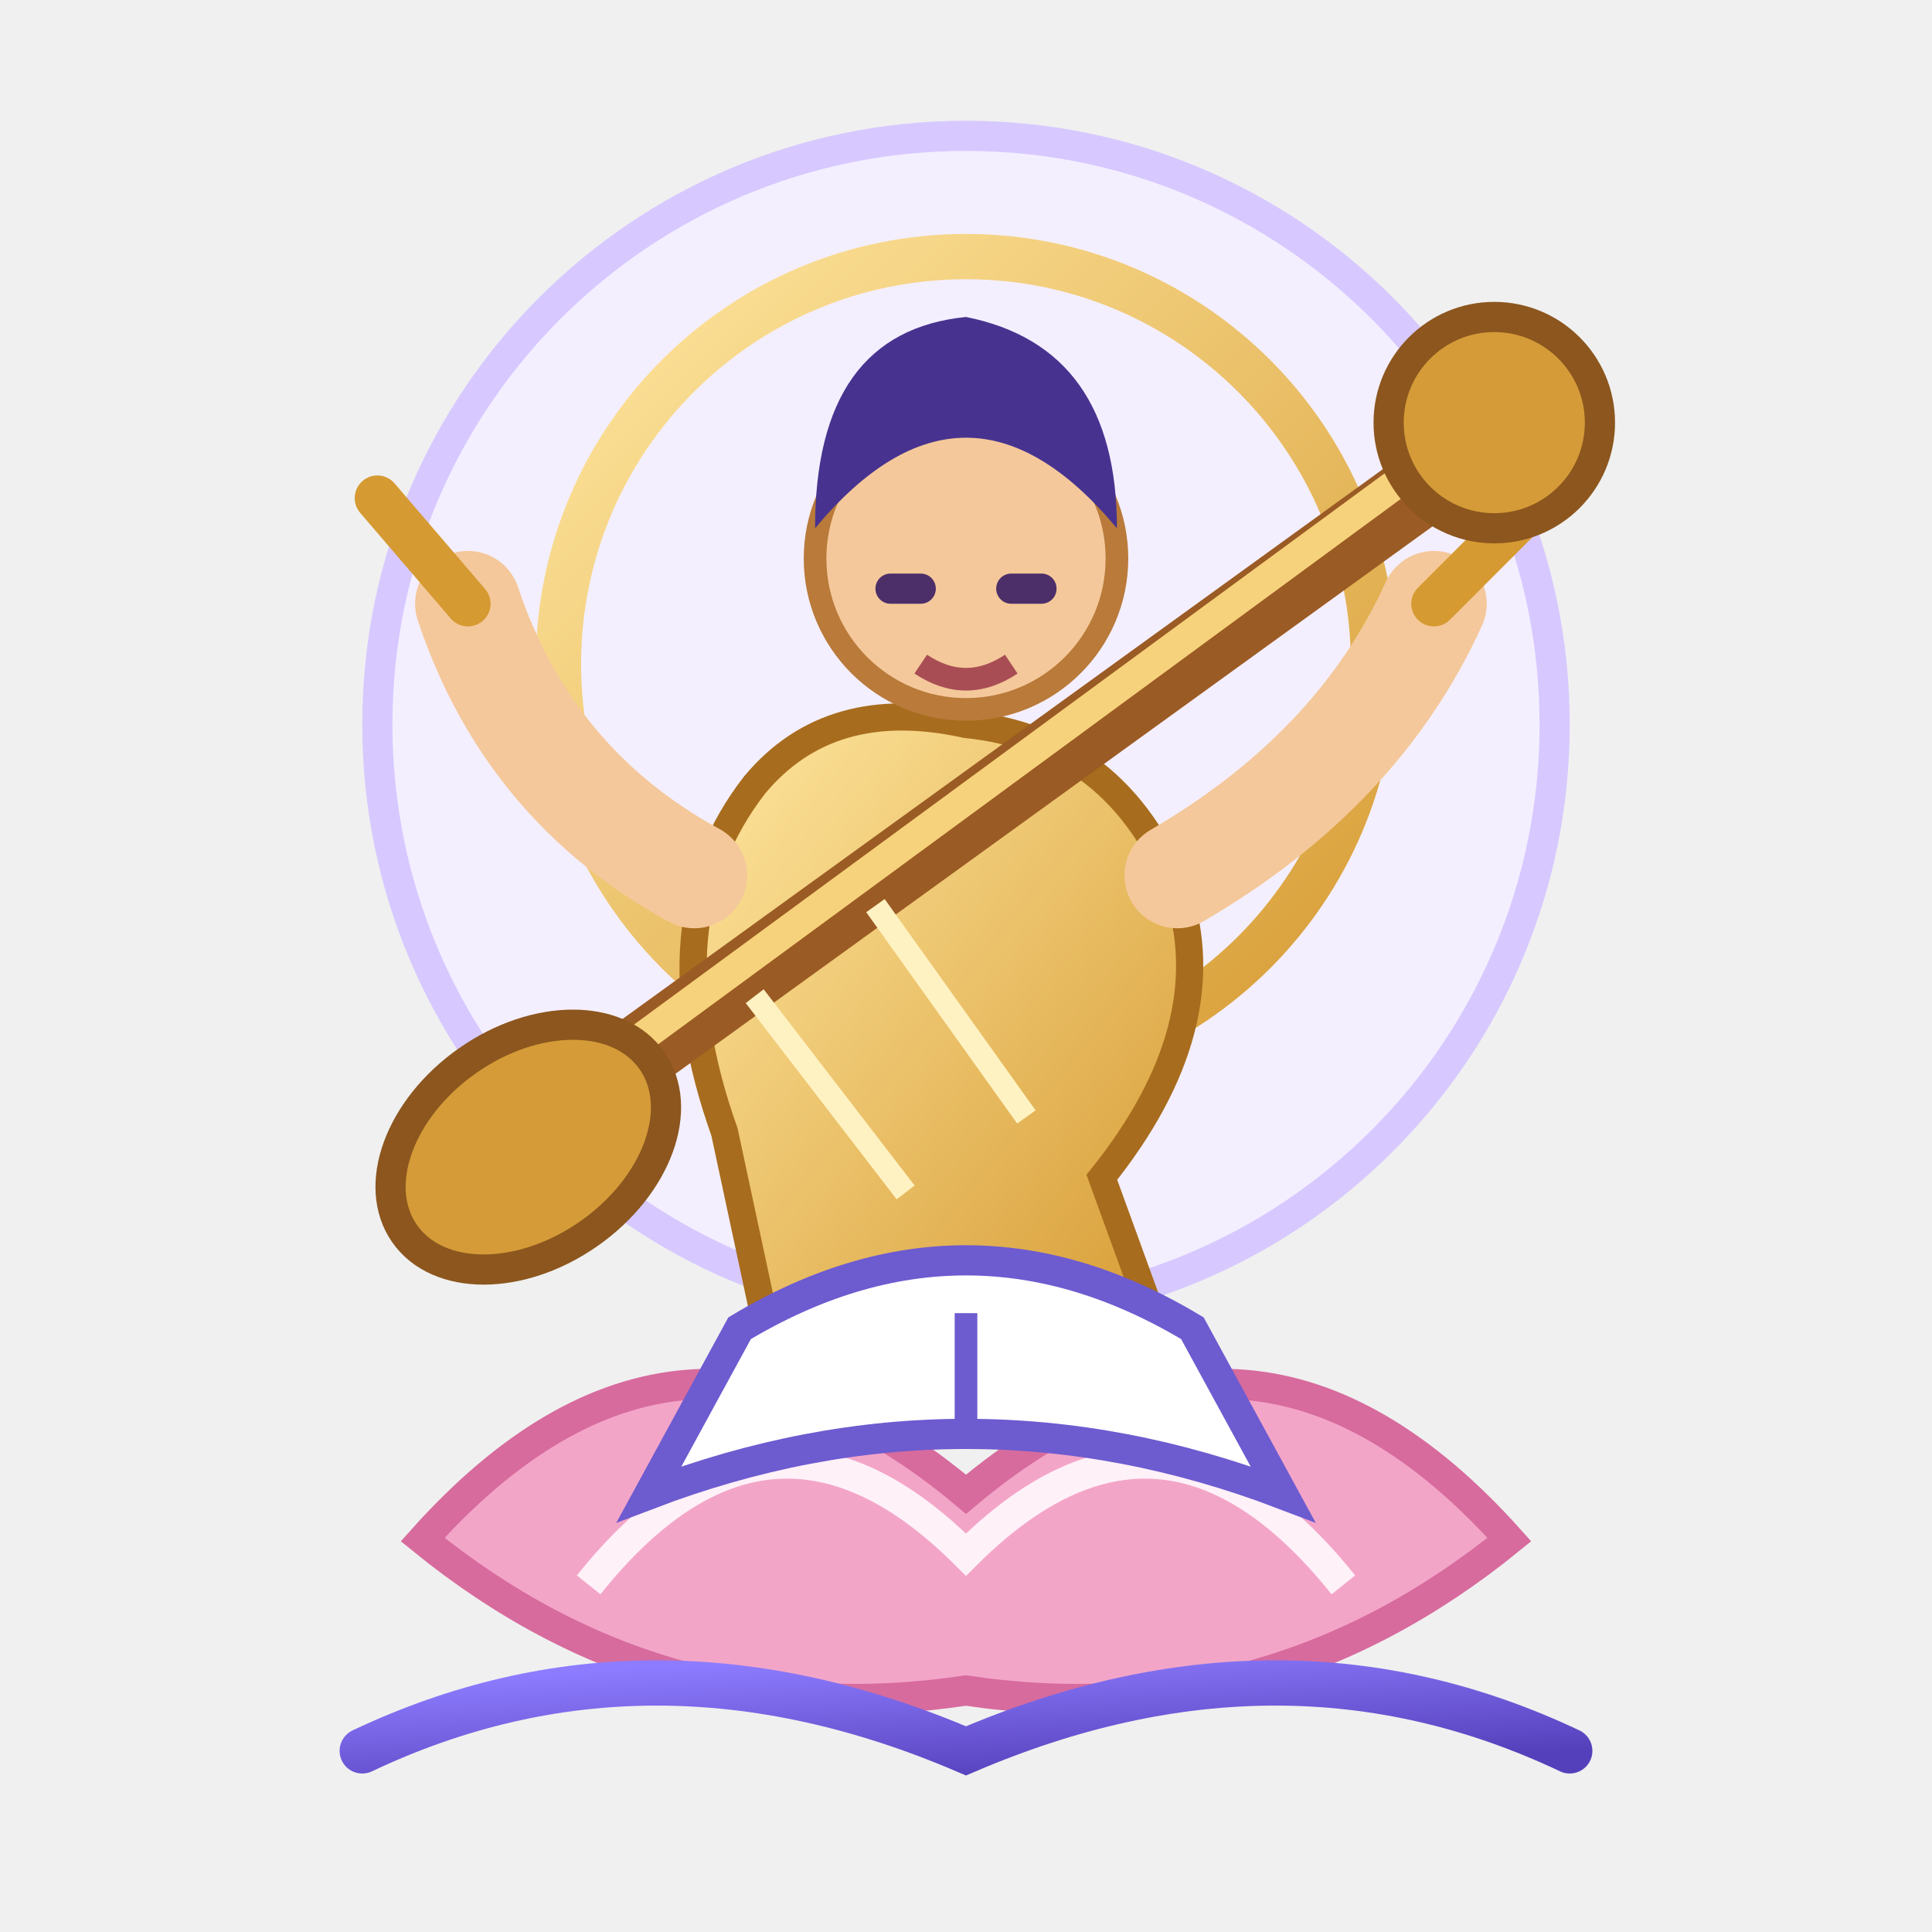
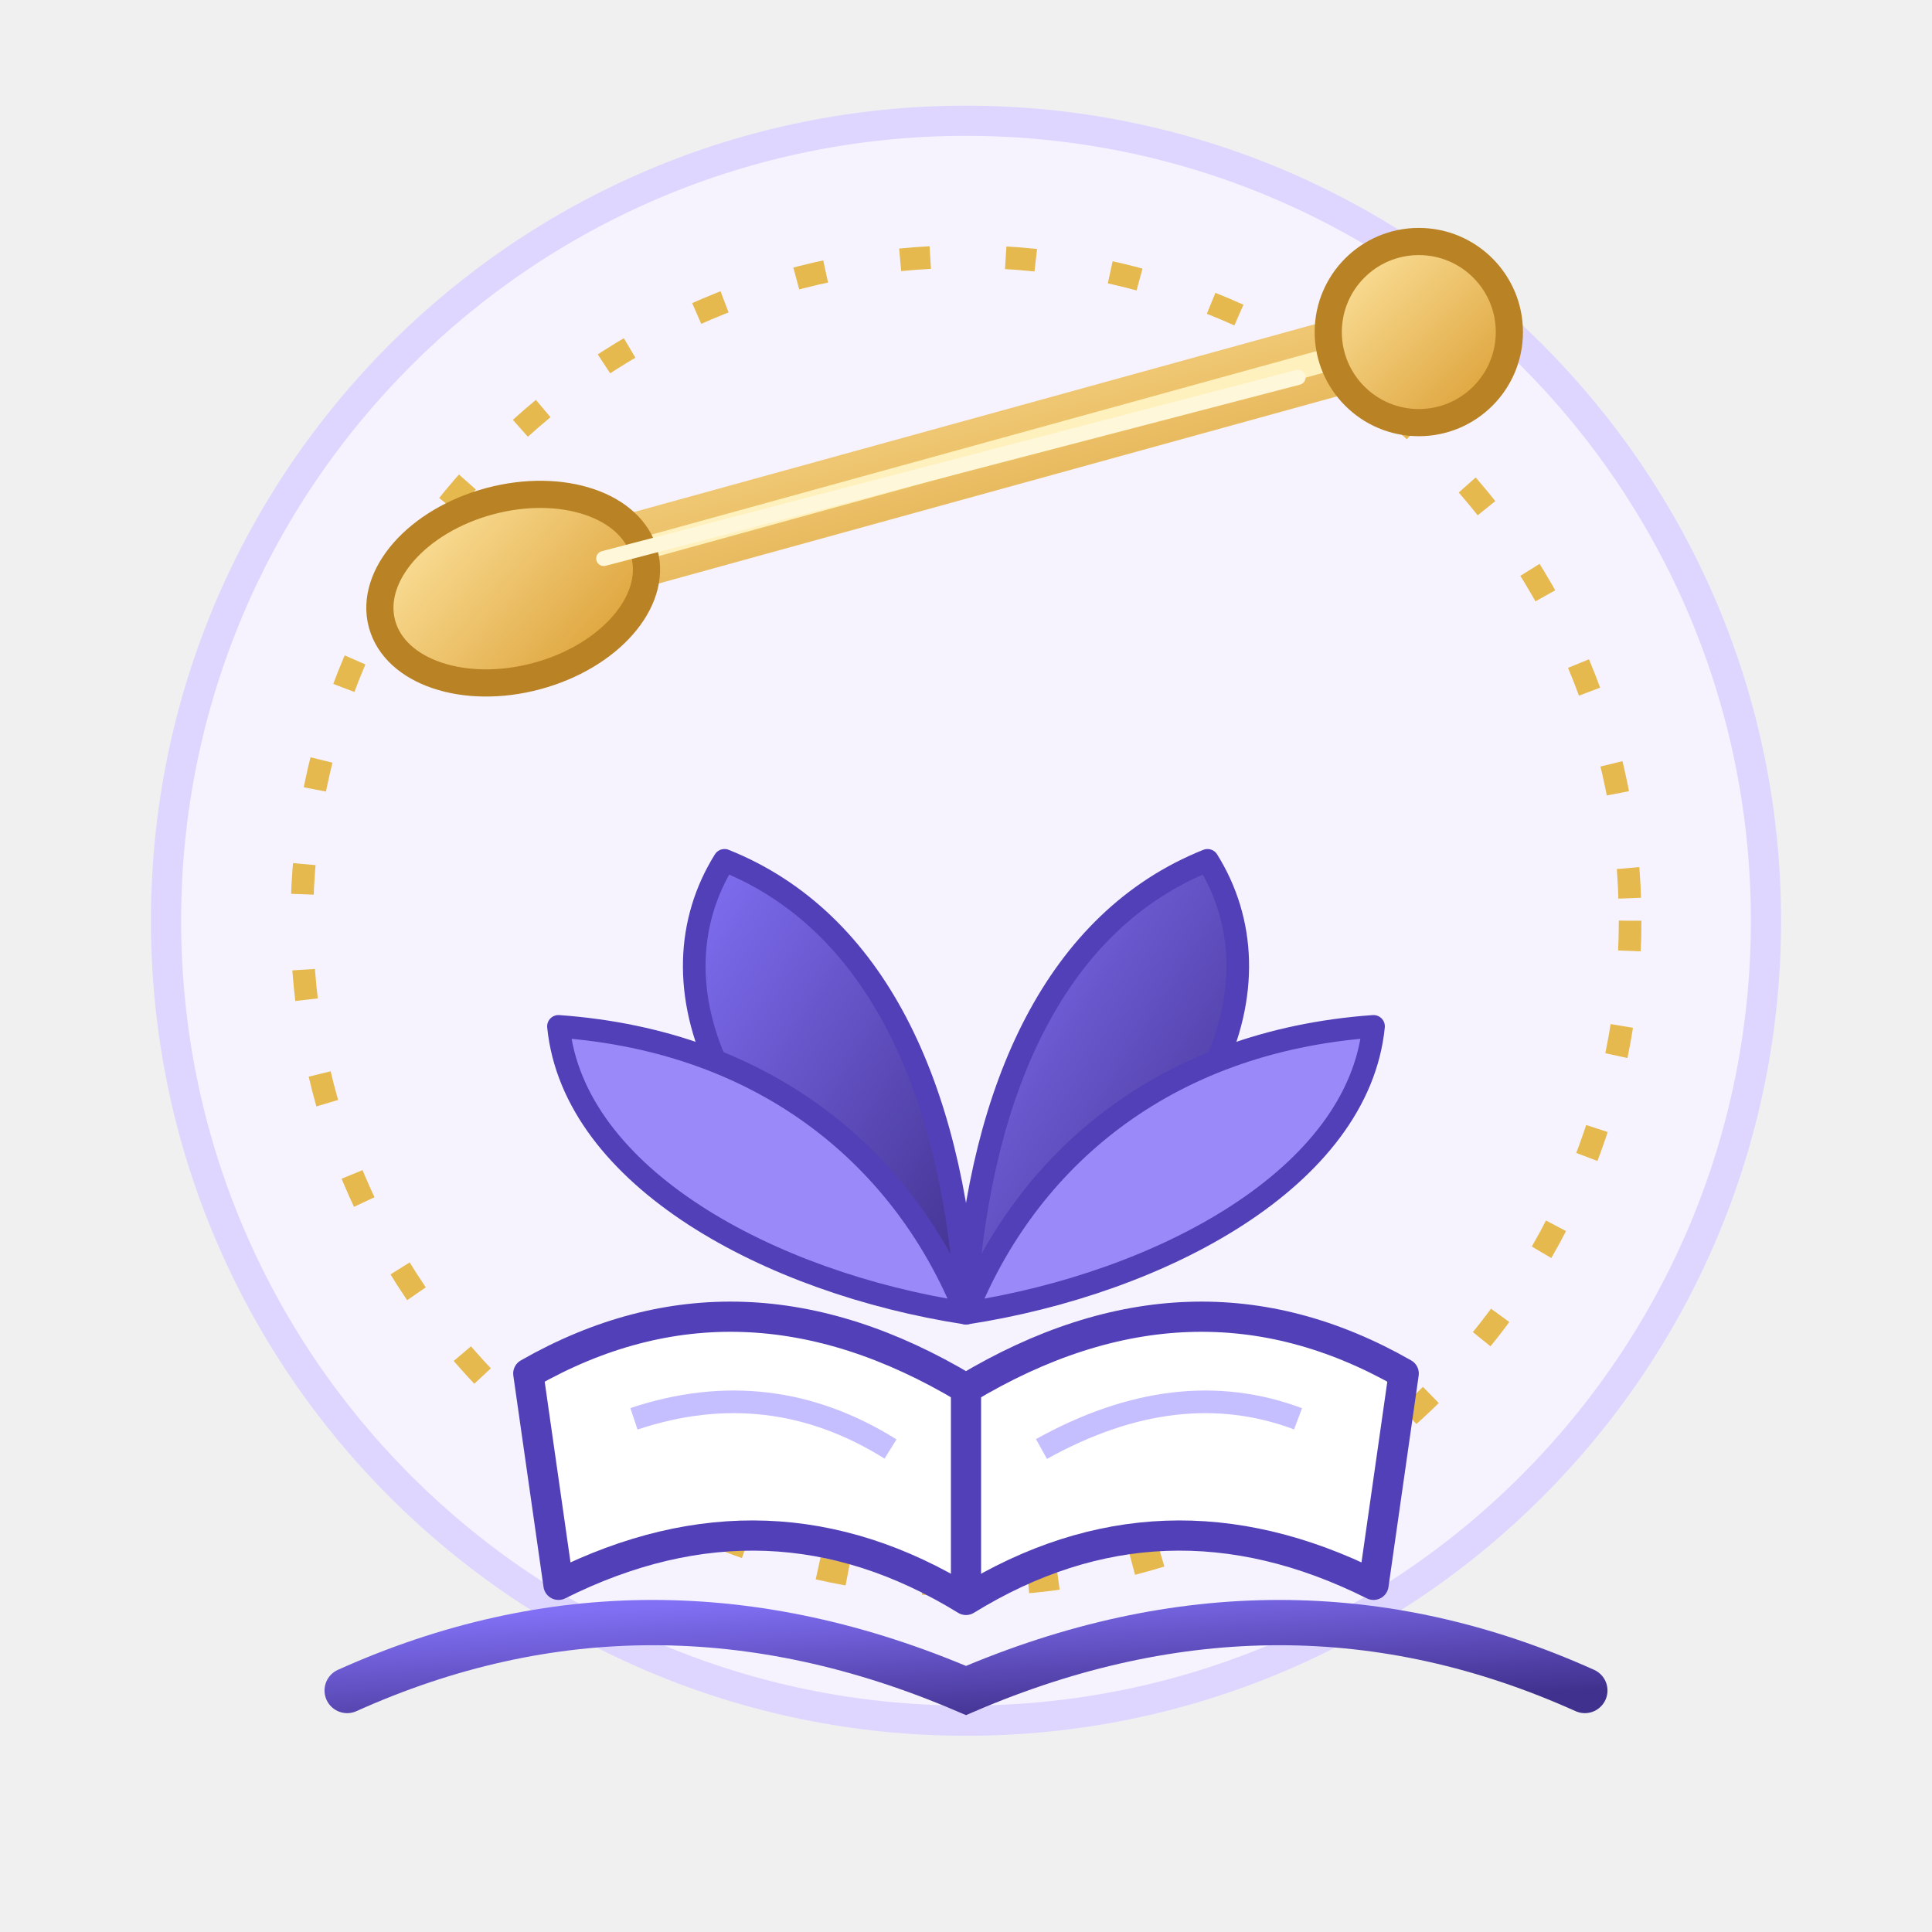
<svg xmlns="http://www.w3.org/2000/svg" viewBox="0 0 128 128" role="img" aria-labelledby="title desc">
  <defs>
+     <linearGradient id="violet" x1="0" y1="0" x2="1" y2="1">
+       <stop stop-color="#8170f4" />
+       <stop offset="1" stop-color="#41318e" />
+     </linearGradient>
    <linearGradient id="gold" x1="0" y1="0" x2="1" y2="1">
-       <stop stop-color="#ffe7a0" />
-       <stop offset="1" stop-color="#d69a32" />
-     </linearGradient>
-     <linearGradient id="violet" x1="0" y1="0" x2="1" y2="1">
-       <stop stop-color="#8d7cff" />
-       <stop offset="1" stop-color="#5540bb" />
+       <stop stop-color="#ffe8a6" />
+       <stop offset="1" stop-color="#d99a2c" />
    </linearGradient>
  </defs>
-   <circle cx="64" cy="48" r="39" fill="#f4efff" stroke="#d7c9ff" stroke-width="2" />
-   <circle cx="64" cy="44" r="27" fill="none" stroke="url(#gold)" stroke-width="3" />
-   <path d="M28 102 Q45 83 64 99 Q83 83 100 102 Q84 115 64 112 Q44 115 28 102Z" fill="#f3a5c8" stroke="#d76b9d" stroke-width="2" />
-   <path d="M39 105 Q51 90 64 103 Q77 90 89 105" fill="none" stroke="#fff1f8" stroke-width="2" />
-   <path d="M48 75 Q43 61 50 52 Q55 46 64 48 Q74 49 78 59 Q81 68 73 78 L77 89 L51 89Z" fill="url(#gold)" stroke="#a76c1d" stroke-width="1.8" />
-   <circle cx="64" cy="37" r="10" fill="#f4c89a" stroke="#b97a3a" stroke-width="1.5" />
-   <path d="M54 35 Q54 22 64 21 Q74 23 74 35 Q69 29 64 29 Q59 29 54 35Z" fill="#47338f" />
-   <path d="M59 39h2m6 0h2" stroke="#4c2e69" stroke-width="2" stroke-linecap="round" />
-   <path d="M61 44q3 2 6 0" fill="none" stroke="#a94d55" stroke-width="1.5" />
-   <path d="M46 58 Q35 52 31 40 M78 58 Q90 51 95 40" fill="none" stroke="#f4c89a" stroke-width="7" stroke-linecap="round" />
-   <path d="M31 40L25 33M95 40l7-7" stroke="#d69a32" stroke-width="3" stroke-linecap="round" />
-   <path d="M31 78L96 31" stroke="#9b5b24" stroke-width="5" stroke-linecap="round" />
-   <path d="M34 75L98 28" stroke="#f7d27c" stroke-width="2" stroke-linecap="round" />
-   <ellipse cx="35" cy="76" rx="10" ry="7" transform="rotate(-35 35 76)" fill="#d59b38" stroke="#8c561e" stroke-width="2" />
-   <circle cx="99" cy="28" r="7" fill="#d59b38" stroke="#8c561e" stroke-width="2" />
-   <path d="M58 60l10 14m-18-8 10 13" stroke="#fff2c2" stroke-width="1.5" />
-   <path d="M49 88 Q64 79 79 88 L85 99 Q64 91 43 99Z" fill="#fff" stroke="#6d5bd0" stroke-width="2" />
-   <path d="M64 87v8" stroke="#6d5bd0" stroke-width="1.5" />
-   <path d="M24 116Q43 107 64 116Q85 107 104 116" fill="none" stroke="url(#violet)" stroke-width="3" stroke-linecap="round" />
+   <circle cx="64" cy="61" r="53" fill="#f6f3ff" stroke="#ded6ff" stroke-width="2" />
+   <circle cx="64" cy="61" r="44" fill="none" stroke="#e5b94d" stroke-width="1.5" stroke-dasharray="2 5" />
+   <g fill="url(#violet)" stroke="#5140b7" stroke-width="1.5" stroke-linejoin="round">
+     <path d="M64 86C47 77 43 65 48 57C58 61 63 72 64 86Z" />
+     <path d="M64 86C81 77 85 65 80 57C70 61 65 72 64 86Z" />
+     <path d="M64 87C51 85 38 78 37 68C51 69 60 77 64 87Z" fill="#9a8af9" />
+     <path d="M64 87C77 85 90 78 91 68C77 69 68 77 64 87Z" fill="#9a8af9" />
+   </g>
+   <g stroke="#5140b7" stroke-width="2" stroke-linejoin="round">
+     <path d="M35 91Q49 83 64 92Q79 83 93 91L91 105Q77 98 64 106Q51 98 37 105Z" fill="#fff" />
+     <path d="M64 92V105" fill="none" />
+     <path d="M42 94Q51 91 59 96M69 96Q78 91 86 94" fill="none" stroke="#c6bfff" stroke-width="1.5" />
+   </g>
+   <g fill="none" stroke="url(#gold)" stroke-linecap="round" stroke-linejoin="round">
+     <path d="M33 39L91 23" stroke-width="5" />
+     <path d="M33 39L91 23" stroke="#fff1bd" stroke-width="1.5" />
+     <ellipse cx="34" cy="39" rx="9" ry="6" transform="rotate(-15 34 39)" fill="url(#gold)" stroke="#b98224" stroke-width="1.8" />
+     <circle cx="94" cy="22" r="6" fill="url(#gold)" stroke="#b98224" stroke-width="1.8" />
+     <path d="M40 37L86 25" stroke="#fff7da" stroke-width="1" />
+   </g>
+   <path d="M23 112Q43 103 64 112Q85 103 105 112" fill="none" stroke="url(#violet)" stroke-width="3" stroke-linecap="round" />
</svg>
